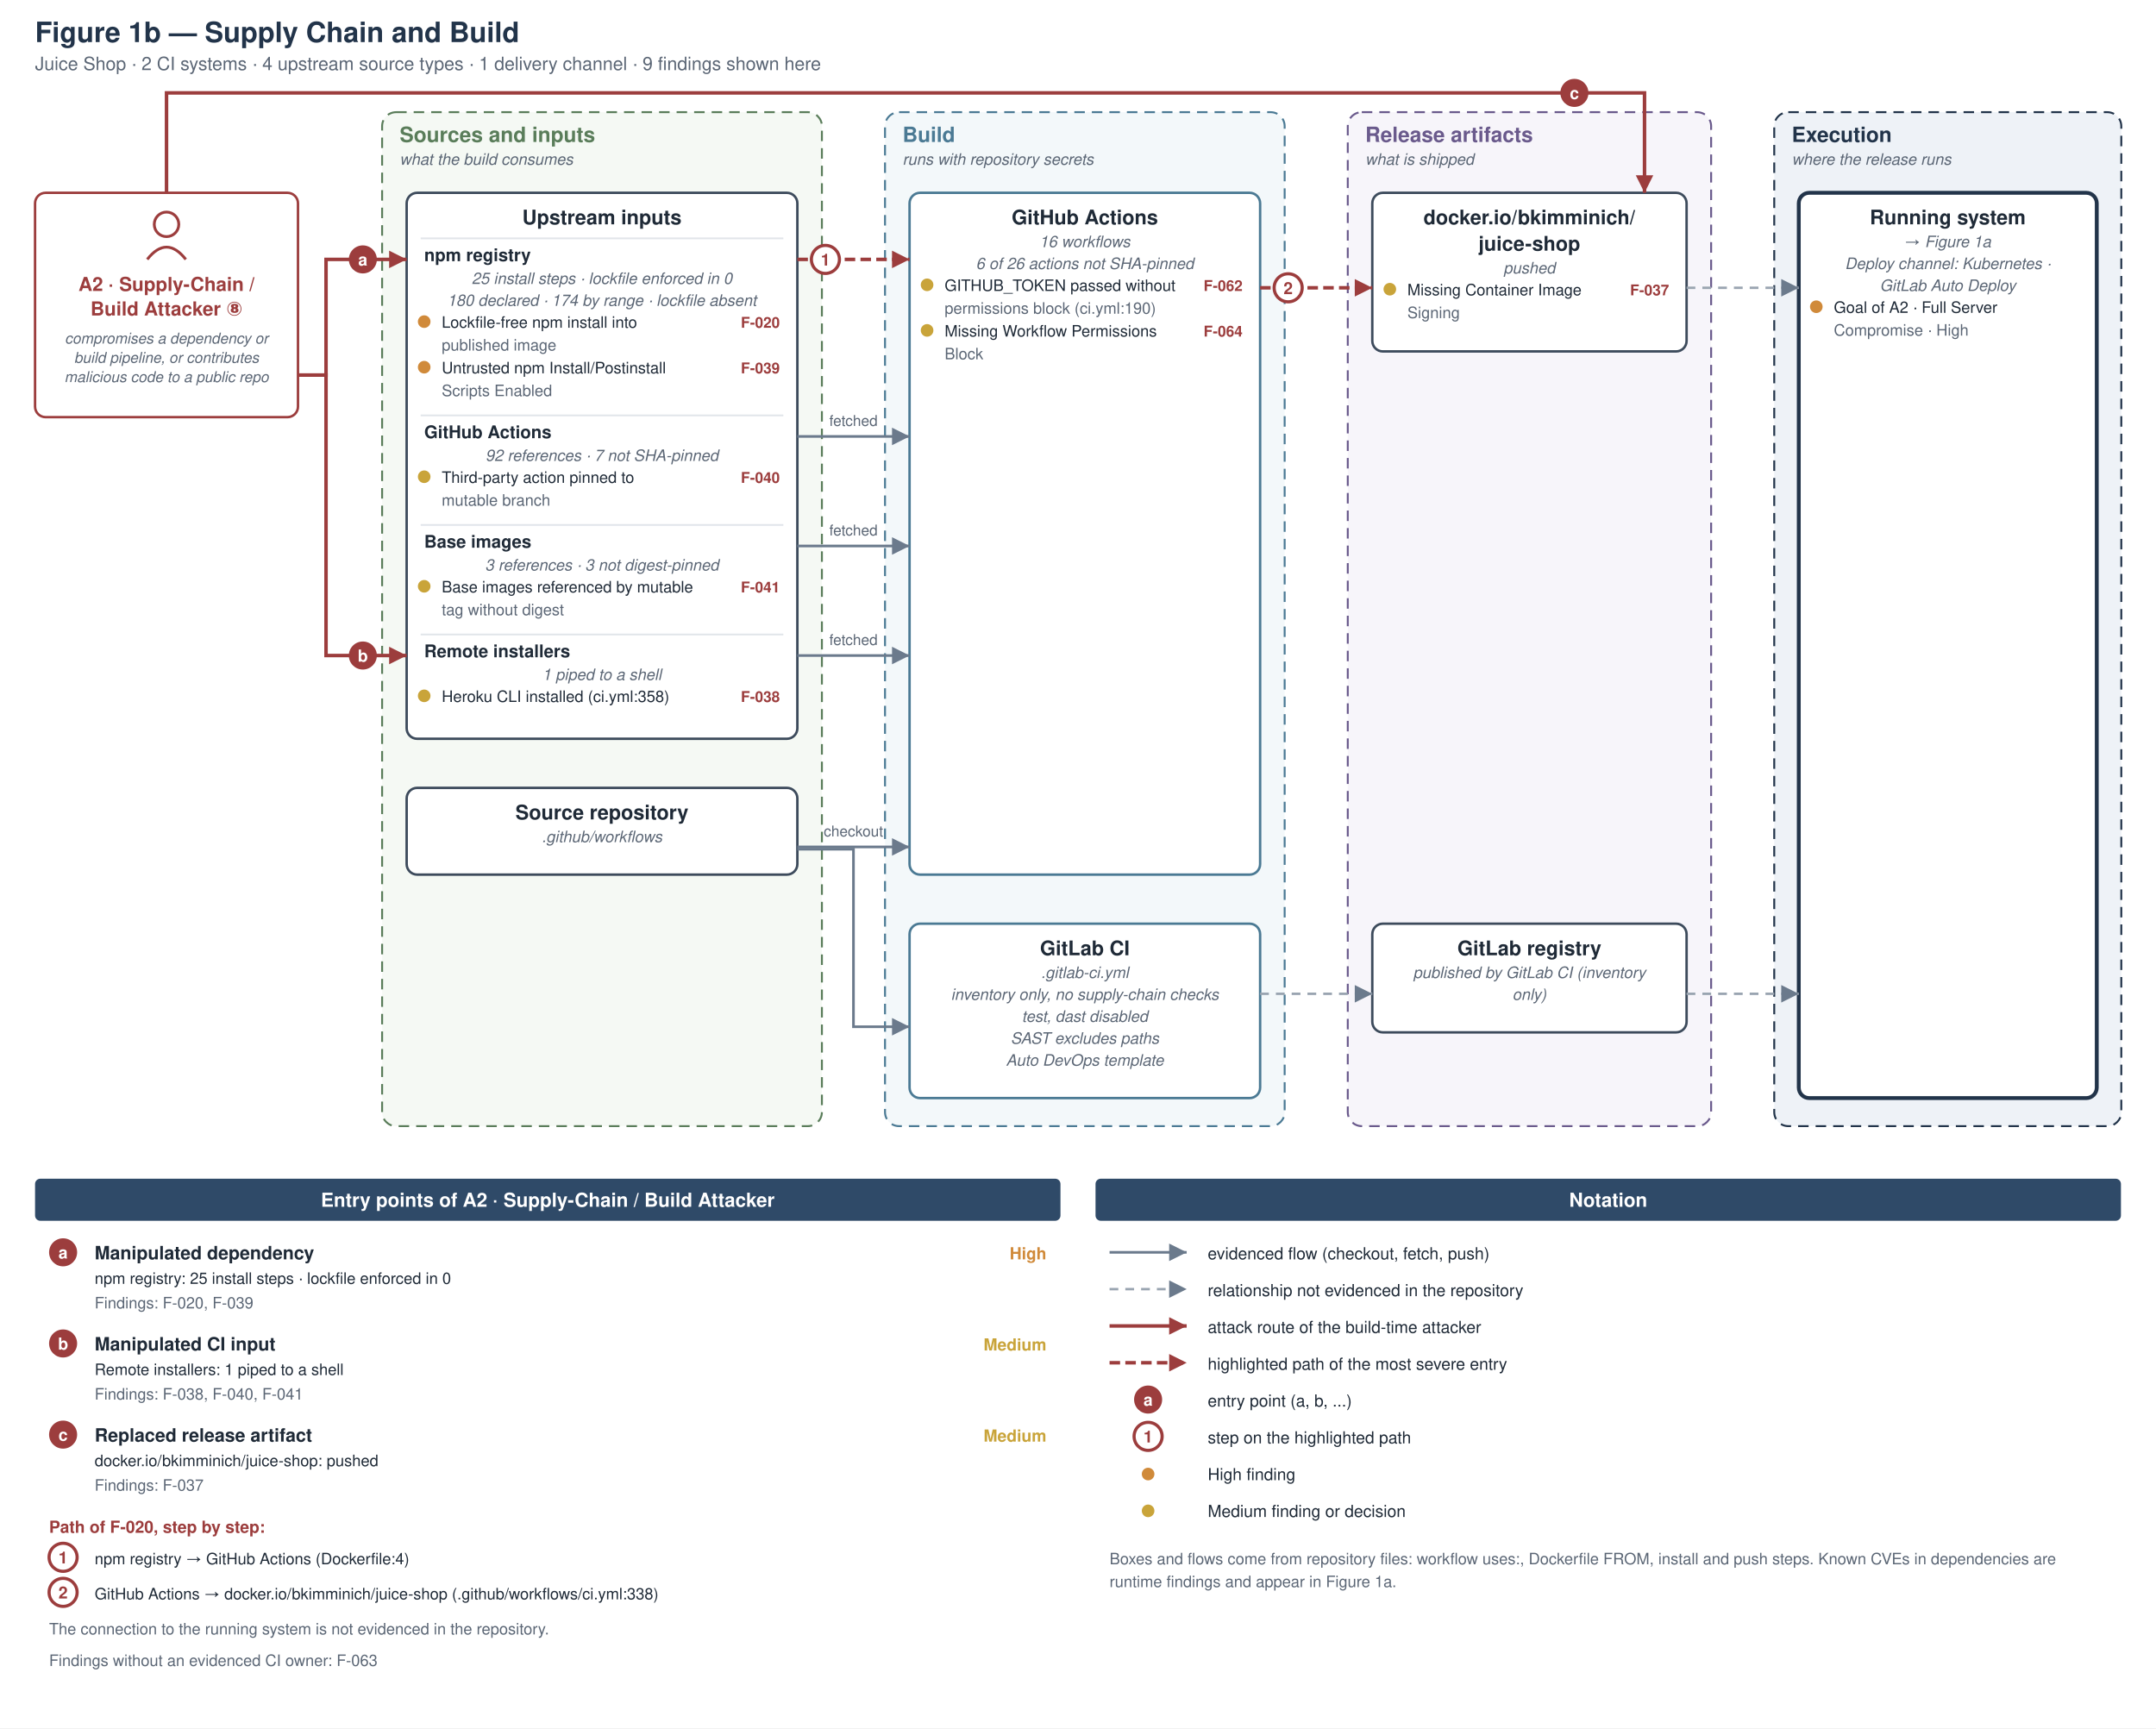
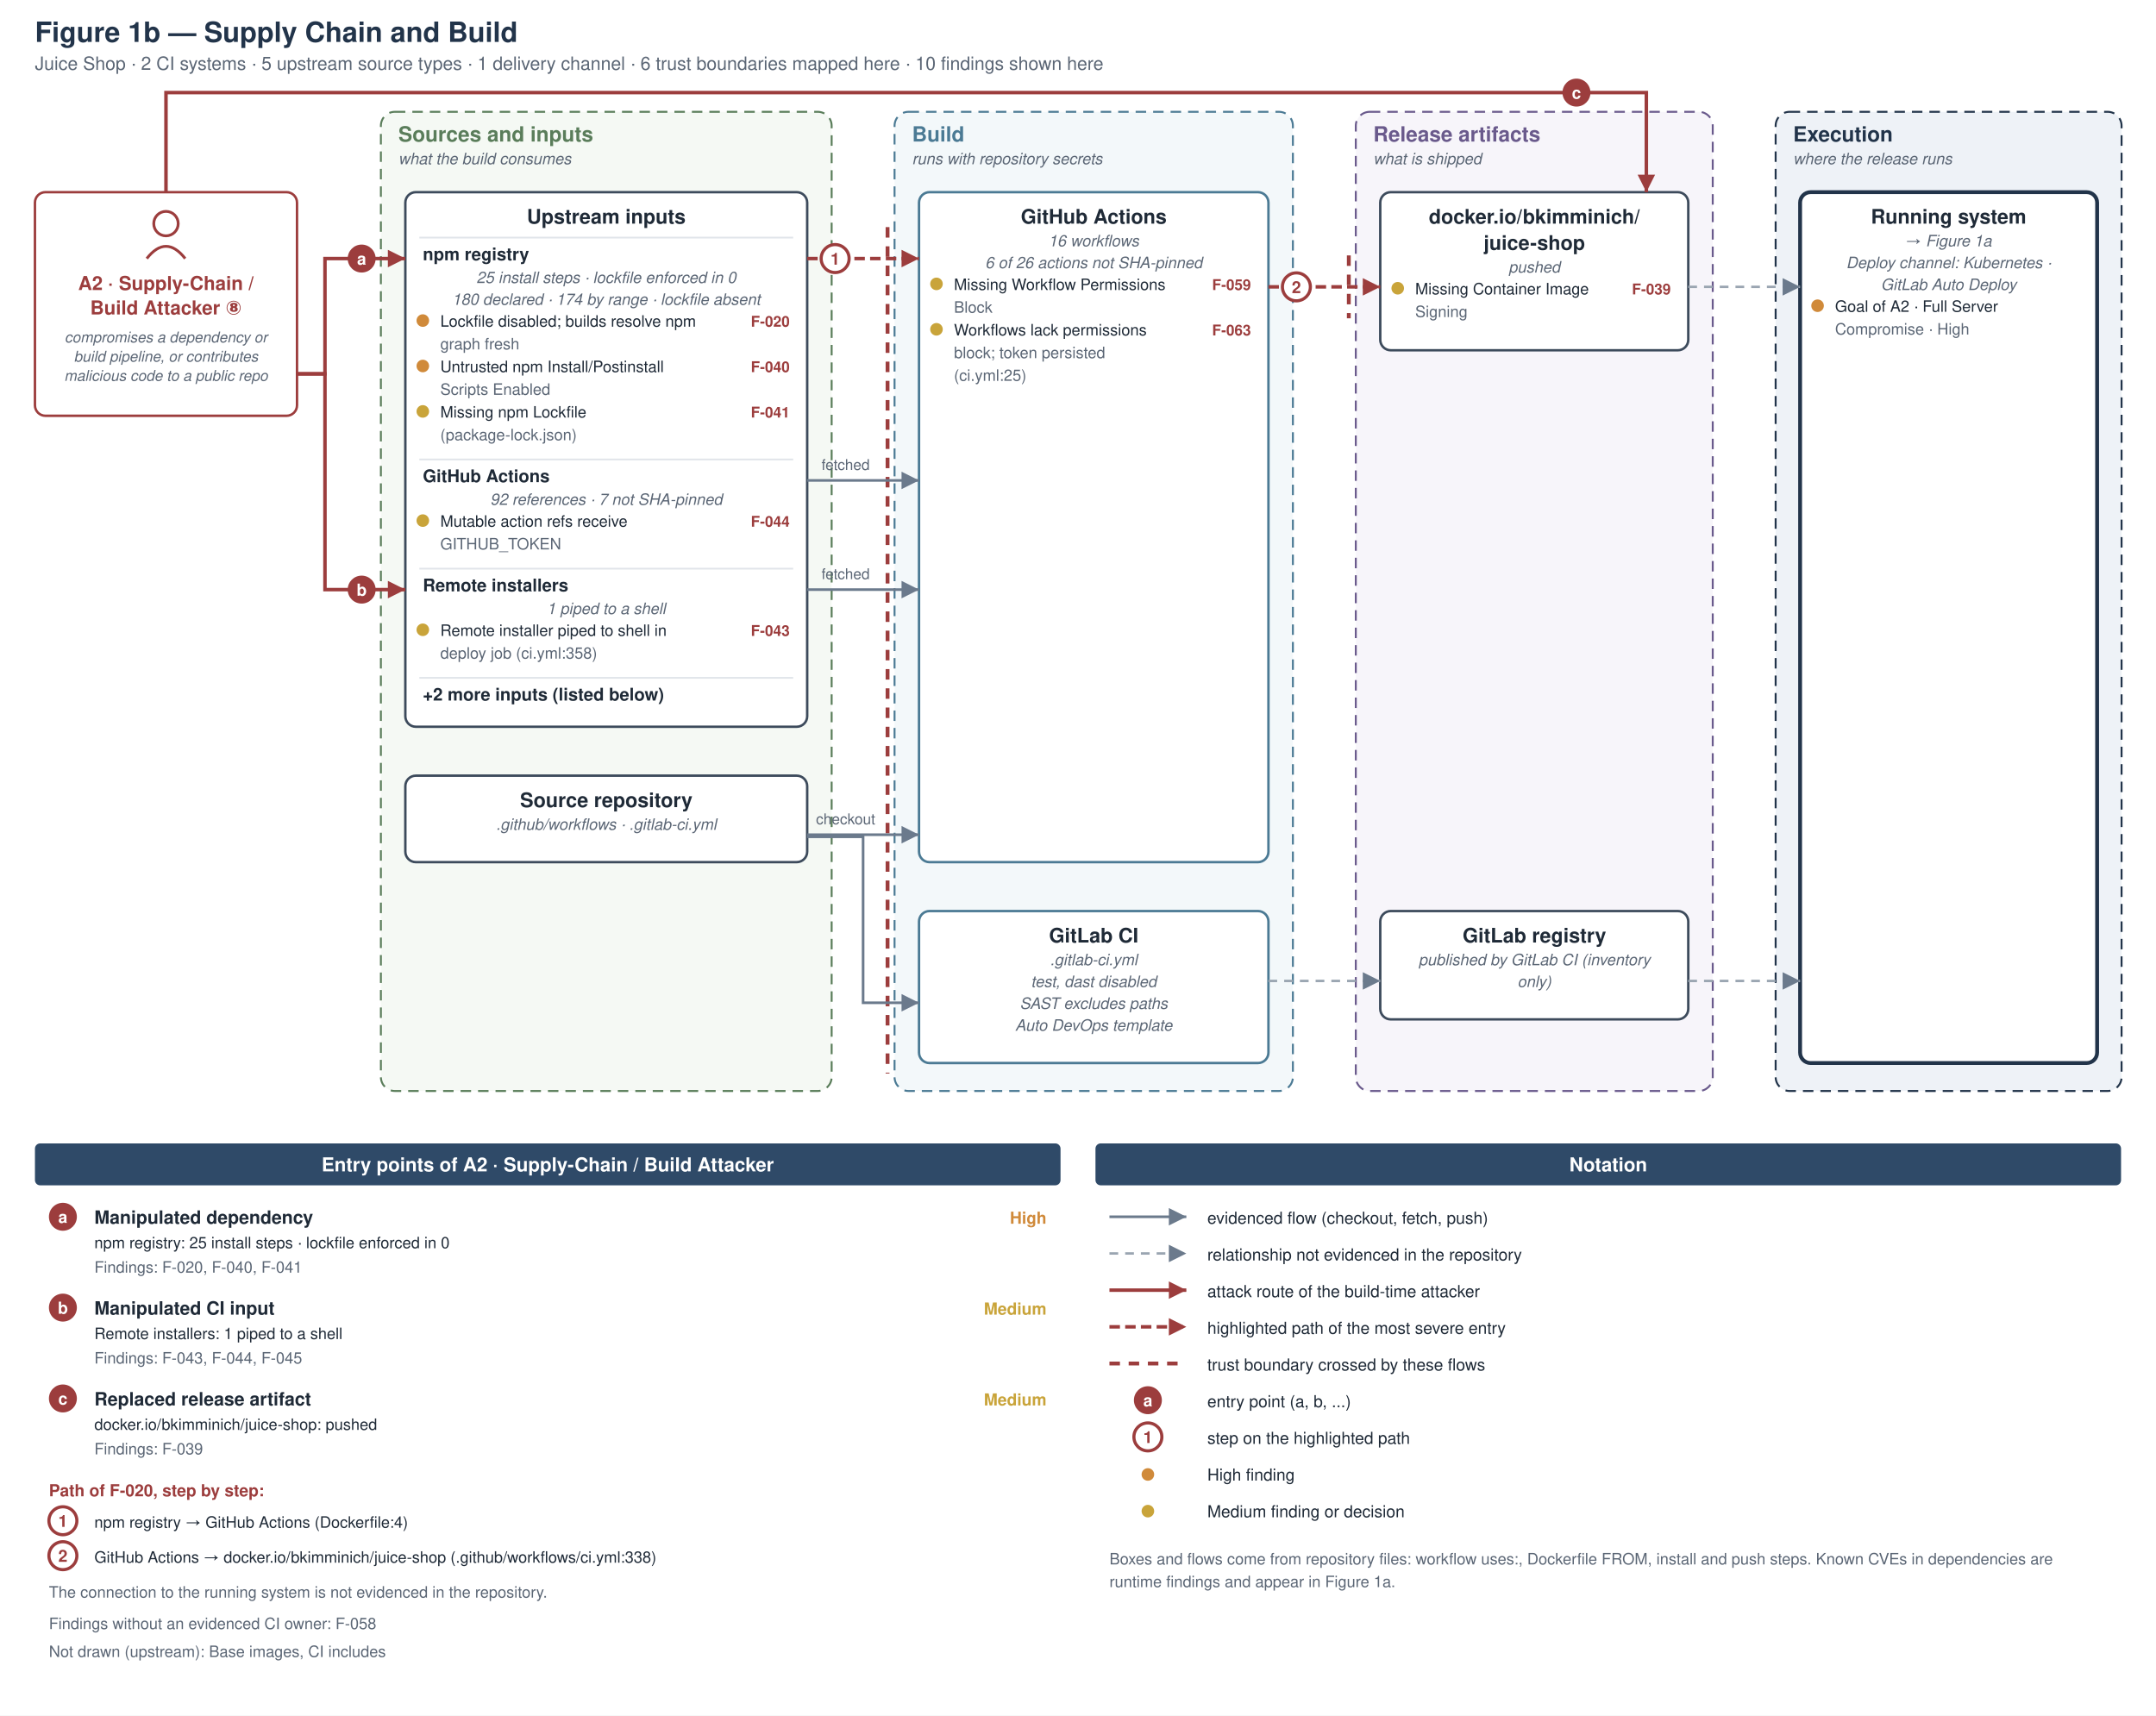
- <svg xmlns="http://www.w3.org/2000/svg" width="1230" height="986" viewBox="0 0 1230 986" font-family="Helvetica, Arial, sans-serif">
-   <rect width="1230" height="986" fill="#ffffff" />
+ <svg xmlns="http://www.w3.org/2000/svg" width="1234" height="982" viewBox="0 0 1234 982" font-family="Helvetica, Arial, sans-serif">
+   <rect width="1234" height="982" fill="#ffffff" />
  <defs>
    <marker id="m-flow" viewBox="0 0 10 10" refX="10" refY="5" markerWidth="10" markerHeight="10" markerUnits="userSpaceOnUse" orient="auto">
      <path d="M0 0 L10 5 L0 10 z" fill="#6b7a8c" />
    </marker>
    <marker id="m-attack" viewBox="0 0 10 10" refX="10" refY="5" markerWidth="10" markerHeight="10" markerUnits="userSpaceOnUse" orient="auto">
      <path d="M0 0 L10 5 L0 10 z" fill="#9c3d3d" />
    </marker>
  </defs>
  <text x="20.0" y="24.0" font-size="16" font-weight="bold" fill="#22344a" text-anchor="start">Figure 1b — Supply Chain and Build</text>
-   <text x="20.0" y="40.0" font-size="10.5" font-weight="normal" fill="#5b6675" text-anchor="start">Juice Shop · 2 CI systems · 4 upstream source types · 1 delivery channel · 9 findings shown here</text>
-   <rect x="218.0" y="64.0" width="250.9" height="578.5" rx="8" fill="#f5f9f4" stroke="#5a7d5a" stroke-width="1.1" stroke-dasharray="6 4" />
+   <text x="20.0" y="40.0" font-size="10.5" font-weight="normal" fill="#5b6675" text-anchor="start">Juice Shop · 2 CI systems · 5 upstream source types · 1 delivery channel · 6 trust boundaries mapped here · 10 findings shown here</text>
+   <rect x="218.0" y="64.0" width="258.0" height="560.5" rx="8" fill="#f5f9f4" stroke="#5a7d5a" stroke-width="1.1" stroke-dasharray="6 4" />
  <text x="228.0" y="81.0" font-size="12" font-weight="bold" fill="#5a7d5a" text-anchor="start">Sources and inputs</text>
  <text x="228.0" y="94.0" font-size="9" font-weight="normal" fill="#5b6675" text-anchor="start" font-style="italic">what the build consumes</text>
-   <rect x="504.9" y="64.0" width="228.0" height="578.5" rx="8" fill="#f3f8fa" stroke="#4b7a94" stroke-width="1.1" stroke-dasharray="6 4" />
-   <text x="514.9" y="81.0" font-size="12" font-weight="bold" fill="#4b7a94" text-anchor="start">Build</text>
-   <text x="514.9" y="94.0" font-size="9" font-weight="normal" fill="#5b6675" text-anchor="start" font-style="italic">runs with repository secrets</text>
-   <rect x="768.9" y="64.0" width="207.3" height="578.5" rx="8" fill="#f7f5fa" stroke="#6a5a8c" stroke-width="1.1" stroke-dasharray="6 4" />
-   <text x="778.9" y="81.0" font-size="12" font-weight="bold" fill="#6a5a8c" text-anchor="start">Release artifacts</text>
-   <text x="778.9" y="94.0" font-size="9" font-weight="normal" fill="#5b6675" text-anchor="start" font-style="italic">what is shipped</text>
-   <rect x="1012.2" y="64.0" width="198.0" height="578.5" rx="8" fill="#eef2f7" stroke="#22344a" stroke-width="1.1" stroke-dasharray="6 4" />
-   <text x="1022.2" y="81.0" font-size="12" font-weight="bold" fill="#22344a" text-anchor="start">Execution</text>
-   <text x="1022.2" y="94.0" font-size="9" font-weight="normal" fill="#5b6675" text-anchor="start" font-style="italic">where the release runs</text>
-   <rect x="232.0" y="110.0" width="222.9" height="311.5" rx="6" fill="#ffffff" stroke="#3d4b5c" stroke-width="1.4" />
-   <text x="343.4" y="128.0" font-size="11.5" font-weight="bold" fill="#1f2a37" text-anchor="middle">Upstream inputs</text>
-   <line x1="240.0" y1="136.0" x2="446.9" y2="136.0" stroke="#e1e5ea" />
+   <rect x="512.0" y="64.0" width="228.0" height="560.5" rx="8" fill="#f3f8fa" stroke="#4b7a94" stroke-width="1.1" stroke-dasharray="6 4" />
+   <text x="522.0" y="81.0" font-size="12" font-weight="bold" fill="#4b7a94" text-anchor="start">Build</text>
+   <text x="522.0" y="94.0" font-size="9" font-weight="normal" fill="#5b6675" text-anchor="start" font-style="italic">runs with repository secrets</text>
+   <rect x="776.0" y="64.0" width="204.3" height="560.5" rx="8" fill="#f7f5fa" stroke="#6a5a8c" stroke-width="1.1" stroke-dasharray="6 4" />
+   <text x="786.0" y="81.0" font-size="12" font-weight="bold" fill="#6a5a8c" text-anchor="start">Release artifacts</text>
+   <text x="786.0" y="94.0" font-size="9" font-weight="normal" fill="#5b6675" text-anchor="start" font-style="italic">what is shipped</text>
+   <rect x="1016.3" y="64.0" width="198.0" height="560.5" rx="8" fill="#eef2f7" stroke="#22344a" stroke-width="1.1" stroke-dasharray="6 4" />
+   <text x="1026.3" y="81.0" font-size="12" font-weight="bold" fill="#22344a" text-anchor="start">Execution</text>
+   <text x="1026.3" y="94.0" font-size="9" font-weight="normal" fill="#5b6675" text-anchor="start" font-style="italic">where the release runs</text>
+   <g>
+     <path d="M 508.0 130.0 V 614.5" fill="none" stroke="#9c3d3d" stroke-width="2.2" stroke-dasharray="6 5" />
+   </g>
+   <g>
+     <path d="M 772.0 146.2 V 182.2" fill="none" stroke="#9c3d3d" stroke-width="2.2" stroke-dasharray="6 5" />
+   </g>
+   <rect x="232.0" y="110.0" width="230.0" height="306.0" rx="6" fill="#ffffff" stroke="#3d4b5c" stroke-width="1.4" />
+   <text x="347.0" y="128.0" font-size="11.5" font-weight="bold" fill="#1f2a37" text-anchor="middle">Upstream inputs</text>
+   <line x1="240.0" y1="136.0" x2="454.0" y2="136.0" stroke="#e1e5ea" />
  <text x="242.0" y="149.0" font-size="10" font-weight="bold" fill="#1f2a37" text-anchor="start">npm registry</text>
-   <text x="343.4" y="162.0" font-size="9" font-weight="normal" fill="#5b6675" text-anchor="middle" font-style="italic">25 install steps · lockfile enforced in 0</text>
-   <text x="343.4" y="174.5" font-size="9" font-weight="normal" fill="#5b6675" text-anchor="middle" font-style="italic">180 declared · 174 by range · lockfile absent</text>
+   <text x="347.0" y="162.0" font-size="9" font-weight="normal" fill="#5b6675" text-anchor="middle" font-style="italic">25 install steps · lockfile enforced in 0</text>
+   <text x="347.0" y="174.5" font-size="9" font-weight="normal" fill="#5b6675" text-anchor="middle" font-style="italic">180 declared · 174 by range · lockfile absent</text>
  <circle cx="242.0" cy="183.5" r="3.6" fill="#d08a3a" />
-   <text x="252.0" y="187.0" font-size="9" font-weight="normal" fill="#1f2a37" text-anchor="start">Lockfile-free npm install into</text>
-   <text x="444.9" y="187.0" font-size="8.5" font-weight="bold" fill="#9c3d3d" text-anchor="end">F-020</text>
-   <text x="252.0" y="200.0" font-size="9" font-weight="normal" fill="#5b6675" text-anchor="start">published image</text>
+   <text x="252.0" y="187.0" font-size="9" font-weight="normal" fill="#1f2a37" text-anchor="start">Lockfile disabled; builds resolve npm</text>
+   <text x="452.0" y="187.0" font-size="8.5" font-weight="bold" fill="#9c3d3d" text-anchor="end">F-020</text>
+   <text x="252.0" y="200.0" font-size="9" font-weight="normal" fill="#5b6675" text-anchor="start">graph fresh</text>
  <circle cx="242.0" cy="209.5" r="3.6" fill="#d08a3a" />
  <text x="252.0" y="213.0" font-size="9" font-weight="normal" fill="#1f2a37" text-anchor="start">Untrusted npm Install/Postinstall</text>
-   <text x="444.9" y="213.0" font-size="8.5" font-weight="bold" fill="#9c3d3d" text-anchor="end">F-039</text>
+   <text x="452.0" y="213.0" font-size="8.5" font-weight="bold" fill="#9c3d3d" text-anchor="end">F-040</text>
  <text x="252.0" y="226.0" font-size="9" font-weight="normal" fill="#5b6675" text-anchor="start">Scripts Enabled</text>
-   <line x1="240.0" y1="237.0" x2="446.9" y2="237.0" stroke="#e1e5ea" />
-   <text x="242.0" y="250.0" font-size="10" font-weight="bold" fill="#1f2a37" text-anchor="start">GitHub Actions</text>
-   <text x="343.4" y="263.0" font-size="9" font-weight="normal" fill="#5b6675" text-anchor="middle" font-style="italic">92 references · 7 not SHA-pinned</text>
-   <circle cx="242.0" cy="272.0" r="3.6" fill="#c9a43a" />
-   <text x="252.0" y="275.5" font-size="9" font-weight="normal" fill="#1f2a37" text-anchor="start">Third-party action pinned to</text>
-   <text x="444.9" y="275.5" font-size="8.5" font-weight="bold" fill="#9c3d3d" text-anchor="end">F-040</text>
-   <text x="252.0" y="288.5" font-size="9" font-weight="normal" fill="#5b6675" text-anchor="start">mutable branch</text>
-   <line x1="240.0" y1="299.5" x2="446.9" y2="299.5" stroke="#e1e5ea" />
-   <text x="242.0" y="312.5" font-size="10" font-weight="bold" fill="#1f2a37" text-anchor="start">Base images</text>
-   <text x="343.4" y="325.5" font-size="9" font-weight="normal" fill="#5b6675" text-anchor="middle" font-style="italic">3 references · 3 not digest-pinned</text>
-   <circle cx="242.0" cy="334.5" r="3.6" fill="#c9a43a" />
-   <text x="252.0" y="338.0" font-size="9" font-weight="normal" fill="#1f2a37" text-anchor="start">Base images referenced by mutable</text>
-   <text x="444.9" y="338.0" font-size="8.5" font-weight="bold" fill="#9c3d3d" text-anchor="end">F-041</text>
-   <text x="252.0" y="351.0" font-size="9" font-weight="normal" fill="#5b6675" text-anchor="start">tag without digest</text>
-   <line x1="240.0" y1="362.0" x2="446.9" y2="362.0" stroke="#e1e5ea" />
-   <text x="242.0" y="375.0" font-size="10" font-weight="bold" fill="#1f2a37" text-anchor="start">Remote installers</text>
-   <text x="343.4" y="388.0" font-size="9" font-weight="normal" fill="#5b6675" text-anchor="middle" font-style="italic">1 piped to a shell</text>
-   <circle cx="242.0" cy="397.0" r="3.6" fill="#c9a43a" />
-   <text x="252.0" y="400.5" font-size="9" font-weight="normal" fill="#1f2a37" text-anchor="start">Heroku CLI installed (ci.yml:358)</text>
-   <text x="444.9" y="400.5" font-size="8.5" font-weight="bold" fill="#9c3d3d" text-anchor="end">F-038</text>
-   <rect x="232.0" y="449.5" width="222.9" height="49.5" rx="6" fill="#ffffff" stroke="#3d4b5c" stroke-width="1.4" />
-   <text x="343.4" y="467.5" font-size="11.5" font-weight="bold" fill="#1f2a37" text-anchor="middle">Source repository</text>
-   <text x="343.4" y="480.5" font-size="9" font-weight="normal" fill="#5b6675" text-anchor="middle" font-style="italic">.github/workflows</text>
-   <rect x="518.9" y="110.0" width="200.0" height="389.0" rx="6" fill="#ffffff" stroke="#4b7a94" stroke-width="1.4" />
-   <text x="618.9" y="128.0" font-size="11.5" font-weight="bold" fill="#1f2a37" text-anchor="middle">GitHub Actions</text>
-   <text x="618.9" y="141.0" font-size="9" font-weight="normal" fill="#5b6675" text-anchor="middle" font-style="italic">16 workflows</text>
-   <text x="618.9" y="153.5" font-size="9" font-weight="normal" fill="#5b6675" text-anchor="middle" font-style="italic">6 of 26 actions not SHA-pinned</text>
-   <circle cx="528.9" cy="162.5" r="3.6" fill="#c9a43a" />
-   <text x="538.9" y="166.0" font-size="9" font-weight="normal" fill="#1f2a37" text-anchor="start">GITHUB_TOKEN passed without</text>
-   <text x="708.9" y="166.0" font-size="8.5" font-weight="bold" fill="#9c3d3d" text-anchor="end">F-062</text>
-   <text x="538.9" y="179.0" font-size="9" font-weight="normal" fill="#5b6675" text-anchor="start">permissions block (ci.yml:190)</text>
-   <circle cx="528.9" cy="188.5" r="3.6" fill="#c9a43a" />
-   <text x="538.9" y="192.0" font-size="9" font-weight="normal" fill="#1f2a37" text-anchor="start">Missing Workflow Permissions</text>
-   <text x="708.9" y="192.0" font-size="8.5" font-weight="bold" fill="#9c3d3d" text-anchor="end">F-064</text>
-   <text x="538.9" y="205.0" font-size="9" font-weight="normal" fill="#5b6675" text-anchor="start">Block</text>
-   <rect x="518.9" y="527.0" width="200.0" height="99.5" rx="6" fill="#ffffff" stroke="#4b7a94" stroke-width="1.4" />
-   <text x="618.9" y="545.0" font-size="11.5" font-weight="bold" fill="#1f2a37" text-anchor="middle">GitLab CI</text>
-   <text x="618.9" y="558.0" font-size="9" font-weight="normal" fill="#5b6675" text-anchor="middle" font-style="italic">.gitlab-ci.yml</text>
-   <text x="618.9" y="570.5" font-size="9" font-weight="normal" fill="#5b6675" text-anchor="middle" font-style="italic">inventory only, no supply-chain checks</text>
-   <text x="618.9" y="583.0" font-size="9" font-weight="normal" fill="#5b6675" text-anchor="middle" font-style="italic">test, dast disabled</text>
-   <text x="618.9" y="595.5" font-size="9" font-weight="normal" fill="#5b6675" text-anchor="middle" font-style="italic">SAST excludes paths</text>
-   <text x="618.9" y="608.0" font-size="9" font-weight="normal" fill="#5b6675" text-anchor="middle" font-style="italic">Auto DevOps template</text>
-   <rect x="782.9" y="110.0" width="179.3" height="90.5" rx="6" fill="#ffffff" stroke="#3d4b5c" stroke-width="1.4" />
-   <text x="872.5" y="128.0" font-size="11.5" font-weight="bold" fill="#1f2a37" text-anchor="middle">docker.io/bkimminich/</text>
-   <text x="872.5" y="143.0" font-size="11.5" font-weight="bold" fill="#1f2a37" text-anchor="middle">juice-shop</text>
-   <text x="872.5" y="156.0" font-size="9" font-weight="normal" fill="#5b6675" text-anchor="middle" font-style="italic">pushed</text>
-   <circle cx="792.9" cy="165.0" r="3.6" fill="#c9a43a" />
-   <text x="802.9" y="168.5" font-size="9" font-weight="normal" fill="#1f2a37" text-anchor="start">Missing Container Image</text>
-   <text x="952.2" y="168.5" font-size="8.5" font-weight="bold" fill="#9c3d3d" text-anchor="end">F-037</text>
-   <text x="802.9" y="181.5" font-size="9" font-weight="normal" fill="#5b6675" text-anchor="start">Signing</text>
-   <rect x="782.9" y="527.0" width="179.3" height="62.0" rx="6" fill="#ffffff" stroke="#3d4b5c" stroke-width="1.4" />
-   <text x="872.5" y="545.0" font-size="11.5" font-weight="bold" fill="#1f2a37" text-anchor="middle">GitLab registry</text>
-   <text x="872.5" y="558.0" font-size="9" font-weight="normal" fill="#5b6675" text-anchor="middle" font-style="italic">published by GitLab CI (inventory</text>
-   <text x="872.5" y="570.5" font-size="9" font-weight="normal" fill="#5b6675" text-anchor="middle" font-style="italic">only)</text>
-   <rect x="1026.2" y="110.0" width="170.0" height="516.5" rx="6" fill="#ffffff" stroke="#22344a" stroke-width="2.2" />
-   <text x="1111.2" y="128.0" font-size="11.5" font-weight="bold" fill="#1f2a37" text-anchor="middle">Running system</text>
-   <text x="1111.2" y="141.0" font-size="9" font-weight="normal" fill="#5b6675" text-anchor="middle" font-style="italic">→ Figure 1a</text>
-   <text x="1111.2" y="153.5" font-size="9" font-weight="normal" fill="#5b6675" text-anchor="middle" font-style="italic">Deploy channel: Kubernetes ·</text>
-   <text x="1111.2" y="166.0" font-size="9" font-weight="normal" fill="#5b6675" text-anchor="middle" font-style="italic">GitLab Auto Deploy</text>
-   <circle cx="1036.2" cy="175.0" r="3.6" fill="#d08a3a" />
-   <text x="1046.2" y="178.5" font-size="9" font-weight="normal" fill="#1f2a37" text-anchor="start">Goal of A2 · Full Server</text>
-   <text x="1046.2" y="191.5" font-size="9" font-weight="normal" fill="#5b6675" text-anchor="start">Compromise · High</text>
+   <circle cx="242.0" cy="235.5" r="3.6" fill="#c9a43a" />
+   <text x="252.0" y="239.0" font-size="9" font-weight="normal" fill="#1f2a37" text-anchor="start">Missing npm Lockfile</text>
+   <text x="452.0" y="239.0" font-size="8.5" font-weight="bold" fill="#9c3d3d" text-anchor="end">F-041</text>
+   <text x="252.0" y="252.0" font-size="9" font-weight="normal" fill="#5b6675" text-anchor="start">(package-lock.json)</text>
+   <line x1="240.0" y1="263.0" x2="454.0" y2="263.0" stroke="#e1e5ea" />
+   <text x="242.0" y="276.0" font-size="10" font-weight="bold" fill="#1f2a37" text-anchor="start">GitHub Actions</text>
+   <text x="347.0" y="289.0" font-size="9" font-weight="normal" fill="#5b6675" text-anchor="middle" font-style="italic">92 references · 7 not SHA-pinned</text>
+   <circle cx="242.0" cy="298.0" r="3.6" fill="#c9a43a" />
+   <text x="252.0" y="301.5" font-size="9" font-weight="normal" fill="#1f2a37" text-anchor="start">Mutable action refs receive</text>
+   <text x="452.0" y="301.5" font-size="8.5" font-weight="bold" fill="#9c3d3d" text-anchor="end">F-044</text>
+   <text x="252.0" y="314.5" font-size="9" font-weight="normal" fill="#5b6675" text-anchor="start">GITHUB_TOKEN</text>
+   <line x1="240.0" y1="325.5" x2="454.0" y2="325.5" stroke="#e1e5ea" />
+   <text x="242.0" y="338.5" font-size="10" font-weight="bold" fill="#1f2a37" text-anchor="start">Remote installers</text>
+   <text x="347.0" y="351.5" font-size="9" font-weight="normal" fill="#5b6675" text-anchor="middle" font-style="italic">1 piped to a shell</text>
+   <circle cx="242.0" cy="360.5" r="3.6" fill="#c9a43a" />
+   <text x="252.0" y="364.0" font-size="9" font-weight="normal" fill="#1f2a37" text-anchor="start">Remote installer piped to shell in</text>
+   <text x="452.0" y="364.0" font-size="8.5" font-weight="bold" fill="#9c3d3d" text-anchor="end">F-043</text>
+   <text x="252.0" y="377.0" font-size="9" font-weight="normal" fill="#5b6675" text-anchor="start">deploy job (ci.yml:358)</text>
+   <line x1="240.0" y1="388.0" x2="454.0" y2="388.0" stroke="#e1e5ea" />
+   <text x="242.0" y="401.0" font-size="10" font-weight="bold" fill="#1f2a37" text-anchor="start">+2 more inputs (listed below)</text>
+   <rect x="232.0" y="444.0" width="230.0" height="49.5" rx="6" fill="#ffffff" stroke="#3d4b5c" stroke-width="1.4" />
+   <text x="347.0" y="462.0" font-size="11.5" font-weight="bold" fill="#1f2a37" text-anchor="middle">Source repository</text>
+   <text x="347.0" y="475.0" font-size="9" font-weight="normal" fill="#5b6675" text-anchor="middle" font-style="italic">.github/workflows · .gitlab-ci.yml</text>
+   <rect x="526.0" y="110.0" width="200.0" height="383.5" rx="6" fill="#ffffff" stroke="#4b7a94" stroke-width="1.4" />
+   <text x="626.0" y="128.0" font-size="11.5" font-weight="bold" fill="#1f2a37" text-anchor="middle">GitHub Actions</text>
+   <text x="626.0" y="141.0" font-size="9" font-weight="normal" fill="#5b6675" text-anchor="middle" font-style="italic">16 workflows</text>
+   <text x="626.0" y="153.5" font-size="9" font-weight="normal" fill="#5b6675" text-anchor="middle" font-style="italic">6 of 26 actions not SHA-pinned</text>
+   <circle cx="536.0" cy="162.5" r="3.6" fill="#c9a43a" />
+   <text x="546.0" y="166.0" font-size="9" font-weight="normal" fill="#1f2a37" text-anchor="start">Missing Workflow Permissions</text>
+   <text x="716.0" y="166.0" font-size="8.5" font-weight="bold" fill="#9c3d3d" text-anchor="end">F-059</text>
+   <text x="546.0" y="179.0" font-size="9" font-weight="normal" fill="#5b6675" text-anchor="start">Block</text>
+   <circle cx="536.0" cy="188.5" r="3.6" fill="#c9a43a" />
+   <text x="546.0" y="192.0" font-size="9" font-weight="normal" fill="#1f2a37" text-anchor="start">Workflows lack permissions</text>
+   <text x="716.0" y="192.0" font-size="8.5" font-weight="bold" fill="#9c3d3d" text-anchor="end">F-063</text>
+   <text x="546.0" y="205.0" font-size="9" font-weight="normal" fill="#5b6675" text-anchor="start">block; token persisted</text>
+   <text x="546.0" y="218.0" font-size="9" font-weight="normal" fill="#5b6675" text-anchor="start">(ci.yml:25)</text>
+   <rect x="526.0" y="521.5" width="200.0" height="87.0" rx="6" fill="#ffffff" stroke="#4b7a94" stroke-width="1.4" />
+   <text x="626.0" y="539.5" font-size="11.5" font-weight="bold" fill="#1f2a37" text-anchor="middle">GitLab CI</text>
+   <text x="626.0" y="552.5" font-size="9" font-weight="normal" fill="#5b6675" text-anchor="middle" font-style="italic">.gitlab-ci.yml</text>
+   <text x="626.0" y="565.0" font-size="9" font-weight="normal" fill="#5b6675" text-anchor="middle" font-style="italic">test, dast disabled</text>
+   <text x="626.0" y="577.5" font-size="9" font-weight="normal" fill="#5b6675" text-anchor="middle" font-style="italic">SAST excludes paths</text>
+   <text x="626.0" y="590.0" font-size="9" font-weight="normal" fill="#5b6675" text-anchor="middle" font-style="italic">Auto DevOps template</text>
+   <rect x="790.0" y="110.0" width="176.3" height="90.5" rx="6" fill="#ffffff" stroke="#3d4b5c" stroke-width="1.4" />
+   <text x="878.2" y="128.0" font-size="11.5" font-weight="bold" fill="#1f2a37" text-anchor="middle">docker.io/bkimminich/</text>
+   <text x="878.2" y="143.0" font-size="11.5" font-weight="bold" fill="#1f2a37" text-anchor="middle">juice-shop</text>
+   <text x="878.2" y="156.0" font-size="9" font-weight="normal" fill="#5b6675" text-anchor="middle" font-style="italic">pushed</text>
+   <circle cx="800.0" cy="165.0" r="3.6" fill="#c9a43a" />
+   <text x="810.0" y="168.5" font-size="9" font-weight="normal" fill="#1f2a37" text-anchor="start">Missing Container Image</text>
+   <text x="956.3" y="168.5" font-size="8.5" font-weight="bold" fill="#9c3d3d" text-anchor="end">F-039</text>
+   <text x="810.0" y="181.5" font-size="9" font-weight="normal" fill="#5b6675" text-anchor="start">Signing</text>
+   <rect x="790.0" y="521.5" width="176.3" height="62.0" rx="6" fill="#ffffff" stroke="#3d4b5c" stroke-width="1.4" />
+   <text x="878.2" y="539.5" font-size="11.5" font-weight="bold" fill="#1f2a37" text-anchor="middle">GitLab registry</text>
+   <text x="878.2" y="552.5" font-size="9" font-weight="normal" fill="#5b6675" text-anchor="middle" font-style="italic">published by GitLab CI (inventory</text>
+   <text x="878.2" y="565.0" font-size="9" font-weight="normal" fill="#5b6675" text-anchor="middle" font-style="italic">only)</text>
+   <rect x="1030.3" y="110.0" width="170.0" height="498.5" rx="6" fill="#ffffff" stroke="#22344a" stroke-width="2.2" />
+   <text x="1115.3" y="128.0" font-size="11.5" font-weight="bold" fill="#1f2a37" text-anchor="middle">Running system</text>
+   <text x="1115.3" y="141.0" font-size="9" font-weight="normal" fill="#5b6675" text-anchor="middle" font-style="italic">→ Figure 1a</text>
+   <text x="1115.3" y="153.5" font-size="9" font-weight="normal" fill="#5b6675" text-anchor="middle" font-style="italic">Deploy channel: Kubernetes ·</text>
+   <text x="1115.3" y="166.0" font-size="9" font-weight="normal" fill="#5b6675" text-anchor="middle" font-style="italic">GitLab Auto Deploy</text>
+   <circle cx="1040.3" cy="175.0" r="3.6" fill="#d08a3a" />
+   <text x="1050.3" y="178.5" font-size="9" font-weight="normal" fill="#1f2a37" text-anchor="start">Goal of A2 · Full Server</text>
+   <text x="1050.3" y="191.5" font-size="9" font-weight="normal" fill="#5b6675" text-anchor="start">Compromise · High</text>
  <rect x="20.0" y="110.0" width="150.0" height="128.0" rx="6" fill="#ffffff" stroke="#9c3d3d" stroke-width="1.4" />
  <circle cx="95.0" cy="128.0" r="7" fill="none" stroke="#9c3d3d" stroke-width="1.6" />
  <path d="M84.0 148.0 q11 -14 22 0" fill="none" stroke="#9c3d3d" stroke-width="1.6" />
  <text x="95.0" y="166.0" font-size="11" font-weight="bold" fill="#9c3d3d" text-anchor="middle">A2 · Supply-Chain /</text>
  <text x="95.0" y="180.0" font-size="11" font-weight="bold" fill="#9c3d3d" text-anchor="middle">Build Attacker ⑧</text>
  <text x="95.0" y="196.0" font-size="8.5" font-weight="normal" fill="#5b6675" text-anchor="middle" font-style="italic">compromises a dependency or</text>
  <text x="95.0" y="207.0" font-size="8.5" font-weight="normal" fill="#5b6675" text-anchor="middle" font-style="italic">build pipeline, or contributes</text>
  <text x="95.0" y="218.0" font-size="8.5" font-weight="normal" fill="#5b6675" text-anchor="middle" font-style="italic">malicious code to a public repo</text>
-   <path d="M454.9 148.0 L518.9 148.0" fill="none" stroke="#9c3d3d" stroke-width="2" stroke-dasharray="6 3" marker-end="url(#m-attack)" />
-   <circle cx="470.9" cy="148.0" r="8" fill="#ffffff" stroke="#9c3d3d" stroke-width="1.8" />
-   <text x="470.9" y="151.5" font-size="9.5" font-weight="bold" fill="#9c3d3d" text-anchor="middle">1</text>
-   <path d="M454.9 249.0 L518.9 249.0" fill="none" stroke="#6b7a8c" stroke-width="1.5" marker-end="url(#m-flow)" />
-   <text x="486.9" y="243.0" font-size="8.5" font-weight="normal" fill="#5b6675" text-anchor="middle">fetched</text>
-   <path d="M454.9 311.5 L518.9 311.5" fill="none" stroke="#6b7a8c" stroke-width="1.5" marker-end="url(#m-flow)" />
-   <text x="486.9" y="305.5" font-size="8.5" font-weight="normal" fill="#5b6675" text-anchor="middle">fetched</text>
-   <path d="M454.9 374.0 L518.9 374.0" fill="none" stroke="#6b7a8c" stroke-width="1.5" marker-end="url(#m-flow)" />
-   <text x="486.9" y="368.0" font-size="8.5" font-weight="normal" fill="#5b6675" text-anchor="middle">fetched</text>
-   <path d="M454.9 483.2 L518.9 483.2" fill="none" stroke="#6b7a8c" stroke-width="1.5" marker-end="url(#m-flow)" />
-   <text x="486.9" y="477.2" font-size="8.5" font-weight="normal" fill="#5b6675" text-anchor="middle">checkout</text>
-   <path d="M454.9 484.5 L486.9 484.5 L486.9 585.8 L518.9 585.8" fill="none" stroke="#6b7a8c" stroke-width="1.5" marker-end="url(#m-flow)" />
-   <path d="M718.9 164.2 L782.9 164.2" fill="none" stroke="#9c3d3d" stroke-width="2" stroke-dasharray="6 3" marker-end="url(#m-attack)" />
-   <circle cx="734.9" cy="164.2" r="8" fill="#ffffff" stroke="#9c3d3d" stroke-width="1.8" />
-   <text x="734.9" y="167.8" font-size="9.5" font-weight="bold" fill="#9c3d3d" text-anchor="middle">2</text>
-   <path d="M962.2 164.2 L1026.2 164.2" fill="none" stroke="#9aa5b1" stroke-width="1.4" stroke-dasharray="5 4" marker-end="url(#m-flow)" />
-   <path d="M718.9 567.0 L782.9 567.0" fill="none" stroke="#9aa5b1" stroke-width="1.4" stroke-dasharray="5 4" marker-end="url(#m-flow)" />
-   <path d="M962.2 567.0 L1026.2 567.0" fill="none" stroke="#9aa5b1" stroke-width="1.4" stroke-dasharray="5 4" marker-end="url(#m-flow)" />
+   <path d="M462.0 148.0 L526.0 148.0" fill="none" stroke="#9c3d3d" stroke-width="2" stroke-dasharray="6 3" marker-end="url(#m-attack)" />
+   <circle cx="478.0" cy="148.0" r="8" fill="#ffffff" stroke="#9c3d3d" stroke-width="1.8" />
+   <text x="478.0" y="151.5" font-size="9.5" font-weight="bold" fill="#9c3d3d" text-anchor="middle">1</text>
+   <path d="M462.0 275.0 L526.0 275.0" fill="none" stroke="#6b7a8c" stroke-width="1.5" marker-end="url(#m-flow)" />
+   <text x="484.0" y="269.0" font-size="8.5" font-weight="normal" fill="#5b6675" text-anchor="middle">fetched</text>
+   <path d="M462.0 337.5 L526.0 337.5" fill="none" stroke="#6b7a8c" stroke-width="1.5" marker-end="url(#m-flow)" />
+   <text x="484.0" y="331.5" font-size="8.5" font-weight="normal" fill="#5b6675" text-anchor="middle">fetched</text>
+   <path d="M462.0 477.8 L526.0 477.8" fill="none" stroke="#6b7a8c" stroke-width="1.5" marker-end="url(#m-flow)" />
+   <text x="484.0" y="471.8" font-size="8.5" font-weight="normal" fill="#5b6675" text-anchor="middle">checkout</text>
+   <path d="M462.0 479.0 L494.0 479.0 L494.0 574.0 L526.0 574.0" fill="none" stroke="#6b7a8c" stroke-width="1.5" marker-end="url(#m-flow)" />
+   <path d="M726.0 164.2 L790.0 164.2" fill="none" stroke="#9c3d3d" stroke-width="2" stroke-dasharray="6 3" marker-end="url(#m-attack)" />
+   <circle cx="742.0" cy="164.2" r="8" fill="#ffffff" stroke="#9c3d3d" stroke-width="1.8" />
+   <text x="742.0" y="167.8" font-size="9.5" font-weight="bold" fill="#9c3d3d" text-anchor="middle">2</text>
+   <path d="M966.3 164.2 L1030.3 164.2" fill="none" stroke="#9aa5b1" stroke-width="1.4" stroke-dasharray="5 4" marker-end="url(#m-flow)" />
+   <path d="M726.0 561.5 L790.0 561.5" fill="none" stroke="#9aa5b1" stroke-width="1.4" stroke-dasharray="5 4" marker-end="url(#m-flow)" />
+   <path d="M966.3 561.5 L1030.3 561.5" fill="none" stroke="#9aa5b1" stroke-width="1.4" stroke-dasharray="5 4" marker-end="url(#m-flow)" />
  <path d="M170.0 214.0 L186.0 214.0 L186.0 148.0 L232.0 148.0" fill="none" stroke="#9c3d3d" stroke-width="2" marker-end="url(#m-attack)" />
  <circle cx="207.0" cy="148.0" r="8" fill="#9c3d3d" />
  <text x="207.0" y="151.5" font-size="9.5" font-weight="bold" fill="#ffffff" text-anchor="middle">a</text>
-   <path d="M170.0 214.0 L186.0 214.0 L186.0 374.0 L232.0 374.0" fill="none" stroke="#9c3d3d" stroke-width="2" marker-end="url(#m-attack)" />
-   <circle cx="207.0" cy="374.0" r="8" fill="#9c3d3d" />
-   <text x="207.0" y="377.5" font-size="9.5" font-weight="bold" fill="#ffffff" text-anchor="middle">b</text>
-   <path d="M95.0 110.0 L95.0 53.0 L938.2 53.0 L938.2 110.0" fill="none" stroke="#9c3d3d" stroke-width="2" marker-end="url(#m-attack)" />
-   <circle cx="898.2" cy="53.0" r="8" fill="#9c3d3d" />
-   <text x="898.2" y="56.5" font-size="9.5" font-weight="bold" fill="#ffffff" text-anchor="middle">c</text>
-   <g transform="translate(0,672.5)">
-     <rect x="20.0" y="0.0" width="585.0" height="24.0" rx="3" fill="#2f4a68" stroke="#2f4a68" stroke-width="0" />
-     <text x="312.5" y="16.0" font-size="11" font-weight="bold" fill="#ffffff" text-anchor="middle">Entry points of A2 · Supply-Chain / Build Attacker</text>
+   <path d="M170.0 214.0 L186.0 214.0 L186.0 337.5 L232.0 337.5" fill="none" stroke="#9c3d3d" stroke-width="2" marker-end="url(#m-attack)" />
+   <circle cx="207.0" cy="337.5" r="8" fill="#9c3d3d" />
+   <text x="207.0" y="341.0" font-size="9.5" font-weight="bold" fill="#ffffff" text-anchor="middle">b</text>
+   <path d="M95.0 110.0 L95.0 53.0 L942.3 53.0 L942.3 110.0" fill="none" stroke="#9c3d3d" stroke-width="2" marker-end="url(#m-attack)" />
+   <circle cx="902.3" cy="53.0" r="8" fill="#9c3d3d" />
+   <text x="902.3" y="56.5" font-size="9.5" font-weight="bold" fill="#ffffff" text-anchor="middle">c</text>
+   <g transform="translate(0,654.5)">
+     <rect x="20.0" y="0.0" width="587.0" height="24.0" rx="3" fill="#2f4a68" stroke="#2f4a68" stroke-width="0" />
+     <text x="313.5" y="16.0" font-size="11" font-weight="bold" fill="#ffffff" text-anchor="middle">Entry points of A2 · Supply-Chain / Build Attacker</text>
    <circle cx="36.0" cy="42.0" r="8" fill="#9c3d3d" />
    <text x="36.0" y="45.5" font-size="9.5" font-weight="bold" fill="#ffffff" text-anchor="middle">a</text>
    <text x="54.0" y="46.0" font-size="10.5" font-weight="bold" fill="#1f2a37" text-anchor="start">Manipulated dependency</text>
-     <text x="597.0" y="46.0" font-size="9.5" font-weight="bold" fill="#d08a3a" text-anchor="end">High</text>
+     <text x="599.0" y="46.0" font-size="9.5" font-weight="bold" fill="#d08a3a" text-anchor="end">High</text>
    <text x="54.0" y="60.0" font-size="9" font-weight="normal" fill="#1f2a37" text-anchor="start">npm registry: 25 install steps · lockfile enforced in 0</text>
-     <text x="54.0" y="74.0" font-size="9" font-weight="normal" fill="#5b6675" text-anchor="start">Findings: F-020, F-039</text>
+     <text x="54.0" y="74.0" font-size="9" font-weight="normal" fill="#5b6675" text-anchor="start">Findings: F-020, F-040, F-041</text>
    <circle cx="36.0" cy="94.0" r="8" fill="#9c3d3d" />
    <text x="36.0" y="97.5" font-size="9.5" font-weight="bold" fill="#ffffff" text-anchor="middle">b</text>
    <text x="54.0" y="98.0" font-size="10.5" font-weight="bold" fill="#1f2a37" text-anchor="start">Manipulated CI input</text>
-     <text x="597.0" y="98.0" font-size="9.5" font-weight="bold" fill="#c9a43a" text-anchor="end">Medium</text>
+     <text x="599.0" y="98.0" font-size="9.5" font-weight="bold" fill="#c9a43a" text-anchor="end">Medium</text>
    <text x="54.0" y="112.0" font-size="9" font-weight="normal" fill="#1f2a37" text-anchor="start">Remote installers: 1 piped to a shell</text>
-     <text x="54.0" y="126.0" font-size="9" font-weight="normal" fill="#5b6675" text-anchor="start">Findings: F-038, F-040, F-041</text>
+     <text x="54.0" y="126.0" font-size="9" font-weight="normal" fill="#5b6675" text-anchor="start">Findings: F-043, F-044, F-045</text>
    <circle cx="36.0" cy="146.0" r="8" fill="#9c3d3d" />
    <text x="36.0" y="149.5" font-size="9.5" font-weight="bold" fill="#ffffff" text-anchor="middle">c</text>
    <text x="54.0" y="150.0" font-size="10.5" font-weight="bold" fill="#1f2a37" text-anchor="start">Replaced release artifact</text>
-     <text x="597.0" y="150.0" font-size="9.5" font-weight="bold" fill="#c9a43a" text-anchor="end">Medium</text>
+     <text x="599.0" y="150.0" font-size="9.5" font-weight="bold" fill="#c9a43a" text-anchor="end">Medium</text>
    <text x="54.0" y="164.0" font-size="9" font-weight="normal" fill="#1f2a37" text-anchor="start">docker.io/bkimminich/juice-shop: pushed</text>
-     <text x="54.0" y="178.0" font-size="9" font-weight="normal" fill="#5b6675" text-anchor="start">Findings: F-037</text>
+     <text x="54.0" y="178.0" font-size="9" font-weight="normal" fill="#5b6675" text-anchor="start">Findings: F-039</text>
    <text x="28.0" y="202.0" font-size="9.5" font-weight="bold" fill="#9c3d3d" text-anchor="start">Path of F-020, step by step:</text>
    <circle cx="36.0" cy="216.0" r="8" fill="#ffffff" stroke="#9c3d3d" stroke-width="1.8" />
    <text x="36.0" y="219.5" font-size="9.5" font-weight="bold" fill="#9c3d3d" text-anchor="middle">1</text>
    <text x="54.0" y="220.0" font-size="9" font-weight="normal" fill="#1f2a37" text-anchor="start">npm registry → GitHub Actions (Dockerfile:4)</text>
    <circle cx="36.0" cy="236.0" r="8" fill="#ffffff" stroke="#9c3d3d" stroke-width="1.8" />
    <text x="36.0" y="239.5" font-size="9.5" font-weight="bold" fill="#9c3d3d" text-anchor="middle">2</text>
    <text x="54.0" y="240.0" font-size="9" font-weight="normal" fill="#1f2a37" text-anchor="start">GitHub Actions → docker.io/bkimminich/juice-shop (.github/workflows/ci.yml:338)</text>
    <text x="28.0" y="260.0" font-size="9" font-weight="normal" fill="#5b6675" text-anchor="start">The connection to the running system is not evidenced in the repository.</text>
-     <text x="28.0" y="278.0" font-size="9" font-weight="normal" fill="#5b6675" text-anchor="start">Findings without an evidenced CI owner: F-063</text>
-     <rect x="625.0" y="0.0" width="585.0" height="24.0" rx="3" fill="#2f4a68" stroke="#2f4a68" stroke-width="0" />
-     <text x="917.5" y="16.0" font-size="11" font-weight="bold" fill="#ffffff" text-anchor="middle">Notation</text>
-     <path d="M633.0 42.0 L677.0 42.0" fill="none" stroke="#6b7a8c" stroke-width="1.5" marker-end="url(#m-flow)" />
-     <text x="689.0" y="46.0" font-size="9.5" font-weight="normal" fill="#1f2a37" text-anchor="start">evidenced flow (checkout, fetch, push)</text>
-     <path d="M633.0 63.0 L677.0 63.0" fill="none" stroke="#9aa5b1" stroke-width="1.4" stroke-dasharray="5 4" marker-end="url(#m-flow)" />
-     <text x="689.0" y="67.0" font-size="9.5" font-weight="normal" fill="#1f2a37" text-anchor="start">relationship not evidenced in the repository</text>
-     <path d="M633.0 84.0 L677.0 84.0" fill="none" stroke="#9c3d3d" stroke-width="2" marker-end="url(#m-attack)" />
-     <text x="689.0" y="88.0" font-size="9.5" font-weight="normal" fill="#1f2a37" text-anchor="start">attack route of the build-time attacker</text>
-     <path d="M633.0 105.0 L677.0 105.0" fill="none" stroke="#9c3d3d" stroke-width="2" stroke-dasharray="6 3" marker-end="url(#m-attack)" />
-     <text x="689.0" y="109.0" font-size="9.5" font-weight="normal" fill="#1f2a37" text-anchor="start">highlighted path of the most severe entry</text>
-     <circle cx="655.0" cy="126.0" r="8" fill="#9c3d3d" />
-     <text x="655.0" y="129.5" font-size="9.5" font-weight="bold" fill="#ffffff" text-anchor="middle">a</text>
-     <text x="689.0" y="130.0" font-size="9.5" font-weight="normal" fill="#1f2a37" text-anchor="start">entry point (a, b, ...)</text>
-     <circle cx="655.0" cy="147.0" r="8" fill="#ffffff" stroke="#9c3d3d" stroke-width="1.8" />
-     <text x="655.0" y="150.5" font-size="9.5" font-weight="bold" fill="#9c3d3d" text-anchor="middle">1</text>
-     <text x="689.0" y="151.0" font-size="9.5" font-weight="normal" fill="#1f2a37" text-anchor="start">step on the highlighted path</text>
-     <circle cx="655.0" cy="168.5" r="3.6" fill="#d08a3a" />
-     <text x="689.0" y="172.0" font-size="9.5" font-weight="normal" fill="#1f2a37" text-anchor="start">High finding</text>
-     <circle cx="655.0" cy="189.5" r="3.6" fill="#c9a43a" />
-     <text x="689.0" y="193.0" font-size="9.5" font-weight="normal" fill="#1f2a37" text-anchor="start">Medium finding or decision</text>
-     <text x="633.0" y="220.0" font-size="9" font-weight="normal" fill="#5b6675" text-anchor="start">Boxes and flows come from repository files: workflow uses:, Dockerfile FROM, install and push steps. Known CVEs in dependencies are</text>
-     <text x="633.0" y="233.0" font-size="9" font-weight="normal" fill="#5b6675" text-anchor="start">runtime findings and appear in Figure 1a.</text>
+     <text x="28.0" y="278.0" font-size="9" font-weight="normal" fill="#5b6675" text-anchor="start">Findings without an evidenced CI owner: F-058</text>
+     <text x="28.0" y="294.0" font-size="9" font-weight="normal" fill="#5b6675" text-anchor="start">Not drawn (upstream): Base images, CI includes</text>
+     <rect x="627.0" y="0.0" width="587.0" height="24.0" rx="3" fill="#2f4a68" stroke="#2f4a68" stroke-width="0" />
+     <text x="920.5" y="16.0" font-size="11" font-weight="bold" fill="#ffffff" text-anchor="middle">Notation</text>
+     <path d="M635.0 42.0 L679.0 42.0" fill="none" stroke="#6b7a8c" stroke-width="1.5" marker-end="url(#m-flow)" />
+     <text x="691.0" y="46.0" font-size="9.5" font-weight="normal" fill="#1f2a37" text-anchor="start">evidenced flow (checkout, fetch, push)</text>
+     <path d="M635.0 63.0 L679.0 63.0" fill="none" stroke="#9aa5b1" stroke-width="1.4" stroke-dasharray="5 4" marker-end="url(#m-flow)" />
+     <text x="691.0" y="67.0" font-size="9.5" font-weight="normal" fill="#1f2a37" text-anchor="start">relationship not evidenced in the repository</text>
+     <path d="M635.0 84.0 L679.0 84.0" fill="none" stroke="#9c3d3d" stroke-width="2" marker-end="url(#m-attack)" />
+     <text x="691.0" y="88.0" font-size="9.5" font-weight="normal" fill="#1f2a37" text-anchor="start">attack route of the build-time attacker</text>
+     <path d="M635.0 105.0 L679.0 105.0" fill="none" stroke="#9c3d3d" stroke-width="2" stroke-dasharray="6 3" marker-end="url(#m-attack)" />
+     <text x="691.0" y="109.0" font-size="9.5" font-weight="normal" fill="#1f2a37" text-anchor="start">highlighted path of the most severe entry</text>
+     <path d="M 635.0 126.0 H 679.0" fill="none" stroke="#9c3d3d" stroke-width="2.2" stroke-dasharray="6 5" />
+     <text x="691.0" y="130.0" font-size="9.5" font-weight="normal" fill="#1f2a37" text-anchor="start">trust boundary crossed by these flows</text>
+     <circle cx="657.0" cy="147.0" r="8" fill="#9c3d3d" />
+     <text x="657.0" y="150.5" font-size="9.5" font-weight="bold" fill="#ffffff" text-anchor="middle">a</text>
+     <text x="691.0" y="151.0" font-size="9.5" font-weight="normal" fill="#1f2a37" text-anchor="start">entry point (a, b, ...)</text>
+     <circle cx="657.0" cy="168.0" r="8" fill="#ffffff" stroke="#9c3d3d" stroke-width="1.8" />
+     <text x="657.0" y="171.5" font-size="9.5" font-weight="bold" fill="#9c3d3d" text-anchor="middle">1</text>
+     <text x="691.0" y="172.0" font-size="9.5" font-weight="normal" fill="#1f2a37" text-anchor="start">step on the highlighted path</text>
+     <circle cx="657.0" cy="189.5" r="3.6" fill="#d08a3a" />
+     <text x="691.0" y="193.0" font-size="9.5" font-weight="normal" fill="#1f2a37" text-anchor="start">High finding</text>
+     <circle cx="657.0" cy="210.5" r="3.6" fill="#c9a43a" />
+     <text x="691.0" y="214.0" font-size="9.5" font-weight="normal" fill="#1f2a37" text-anchor="start">Medium finding or decision</text>
+     <text x="635.0" y="241.0" font-size="9" font-weight="normal" fill="#5b6675" text-anchor="start">Boxes and flows come from repository files: workflow uses:, Dockerfile FROM, install and push steps. Known CVEs in dependencies are</text>
+     <text x="635.0" y="254.0" font-size="9" font-weight="normal" fill="#5b6675" text-anchor="start">runtime findings and appear in Figure 1a.</text>
  </g>
</svg>
